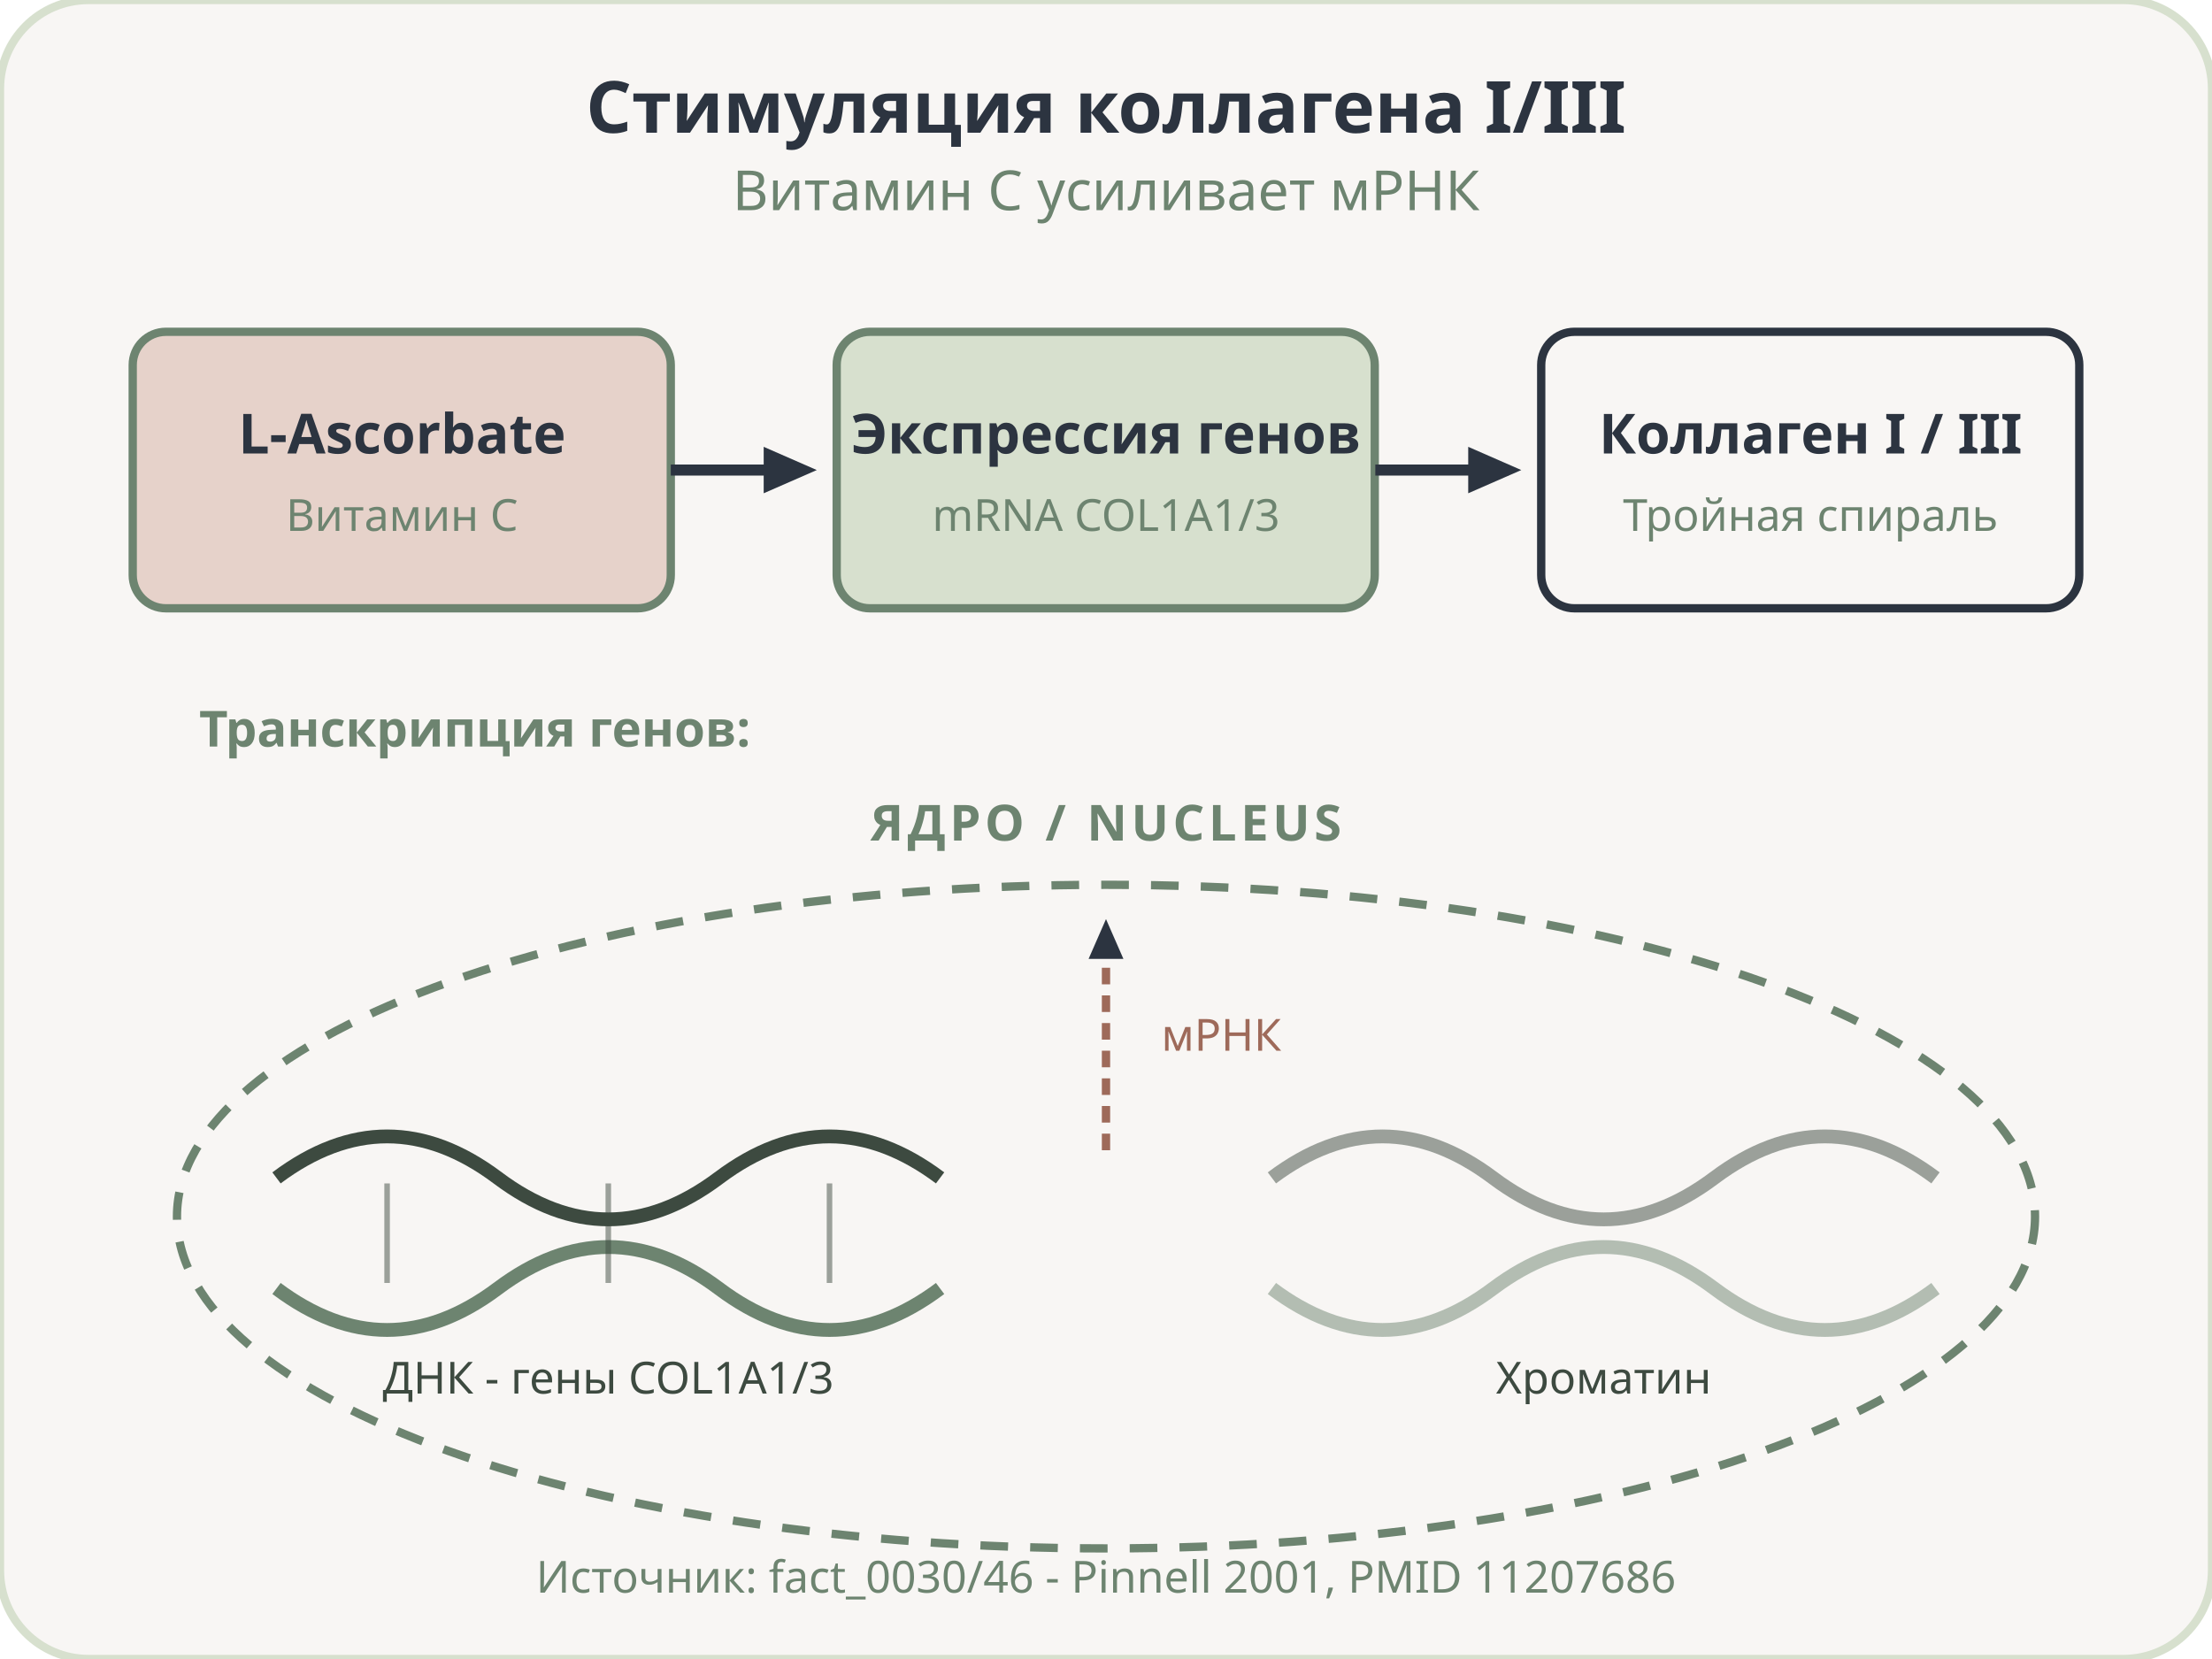
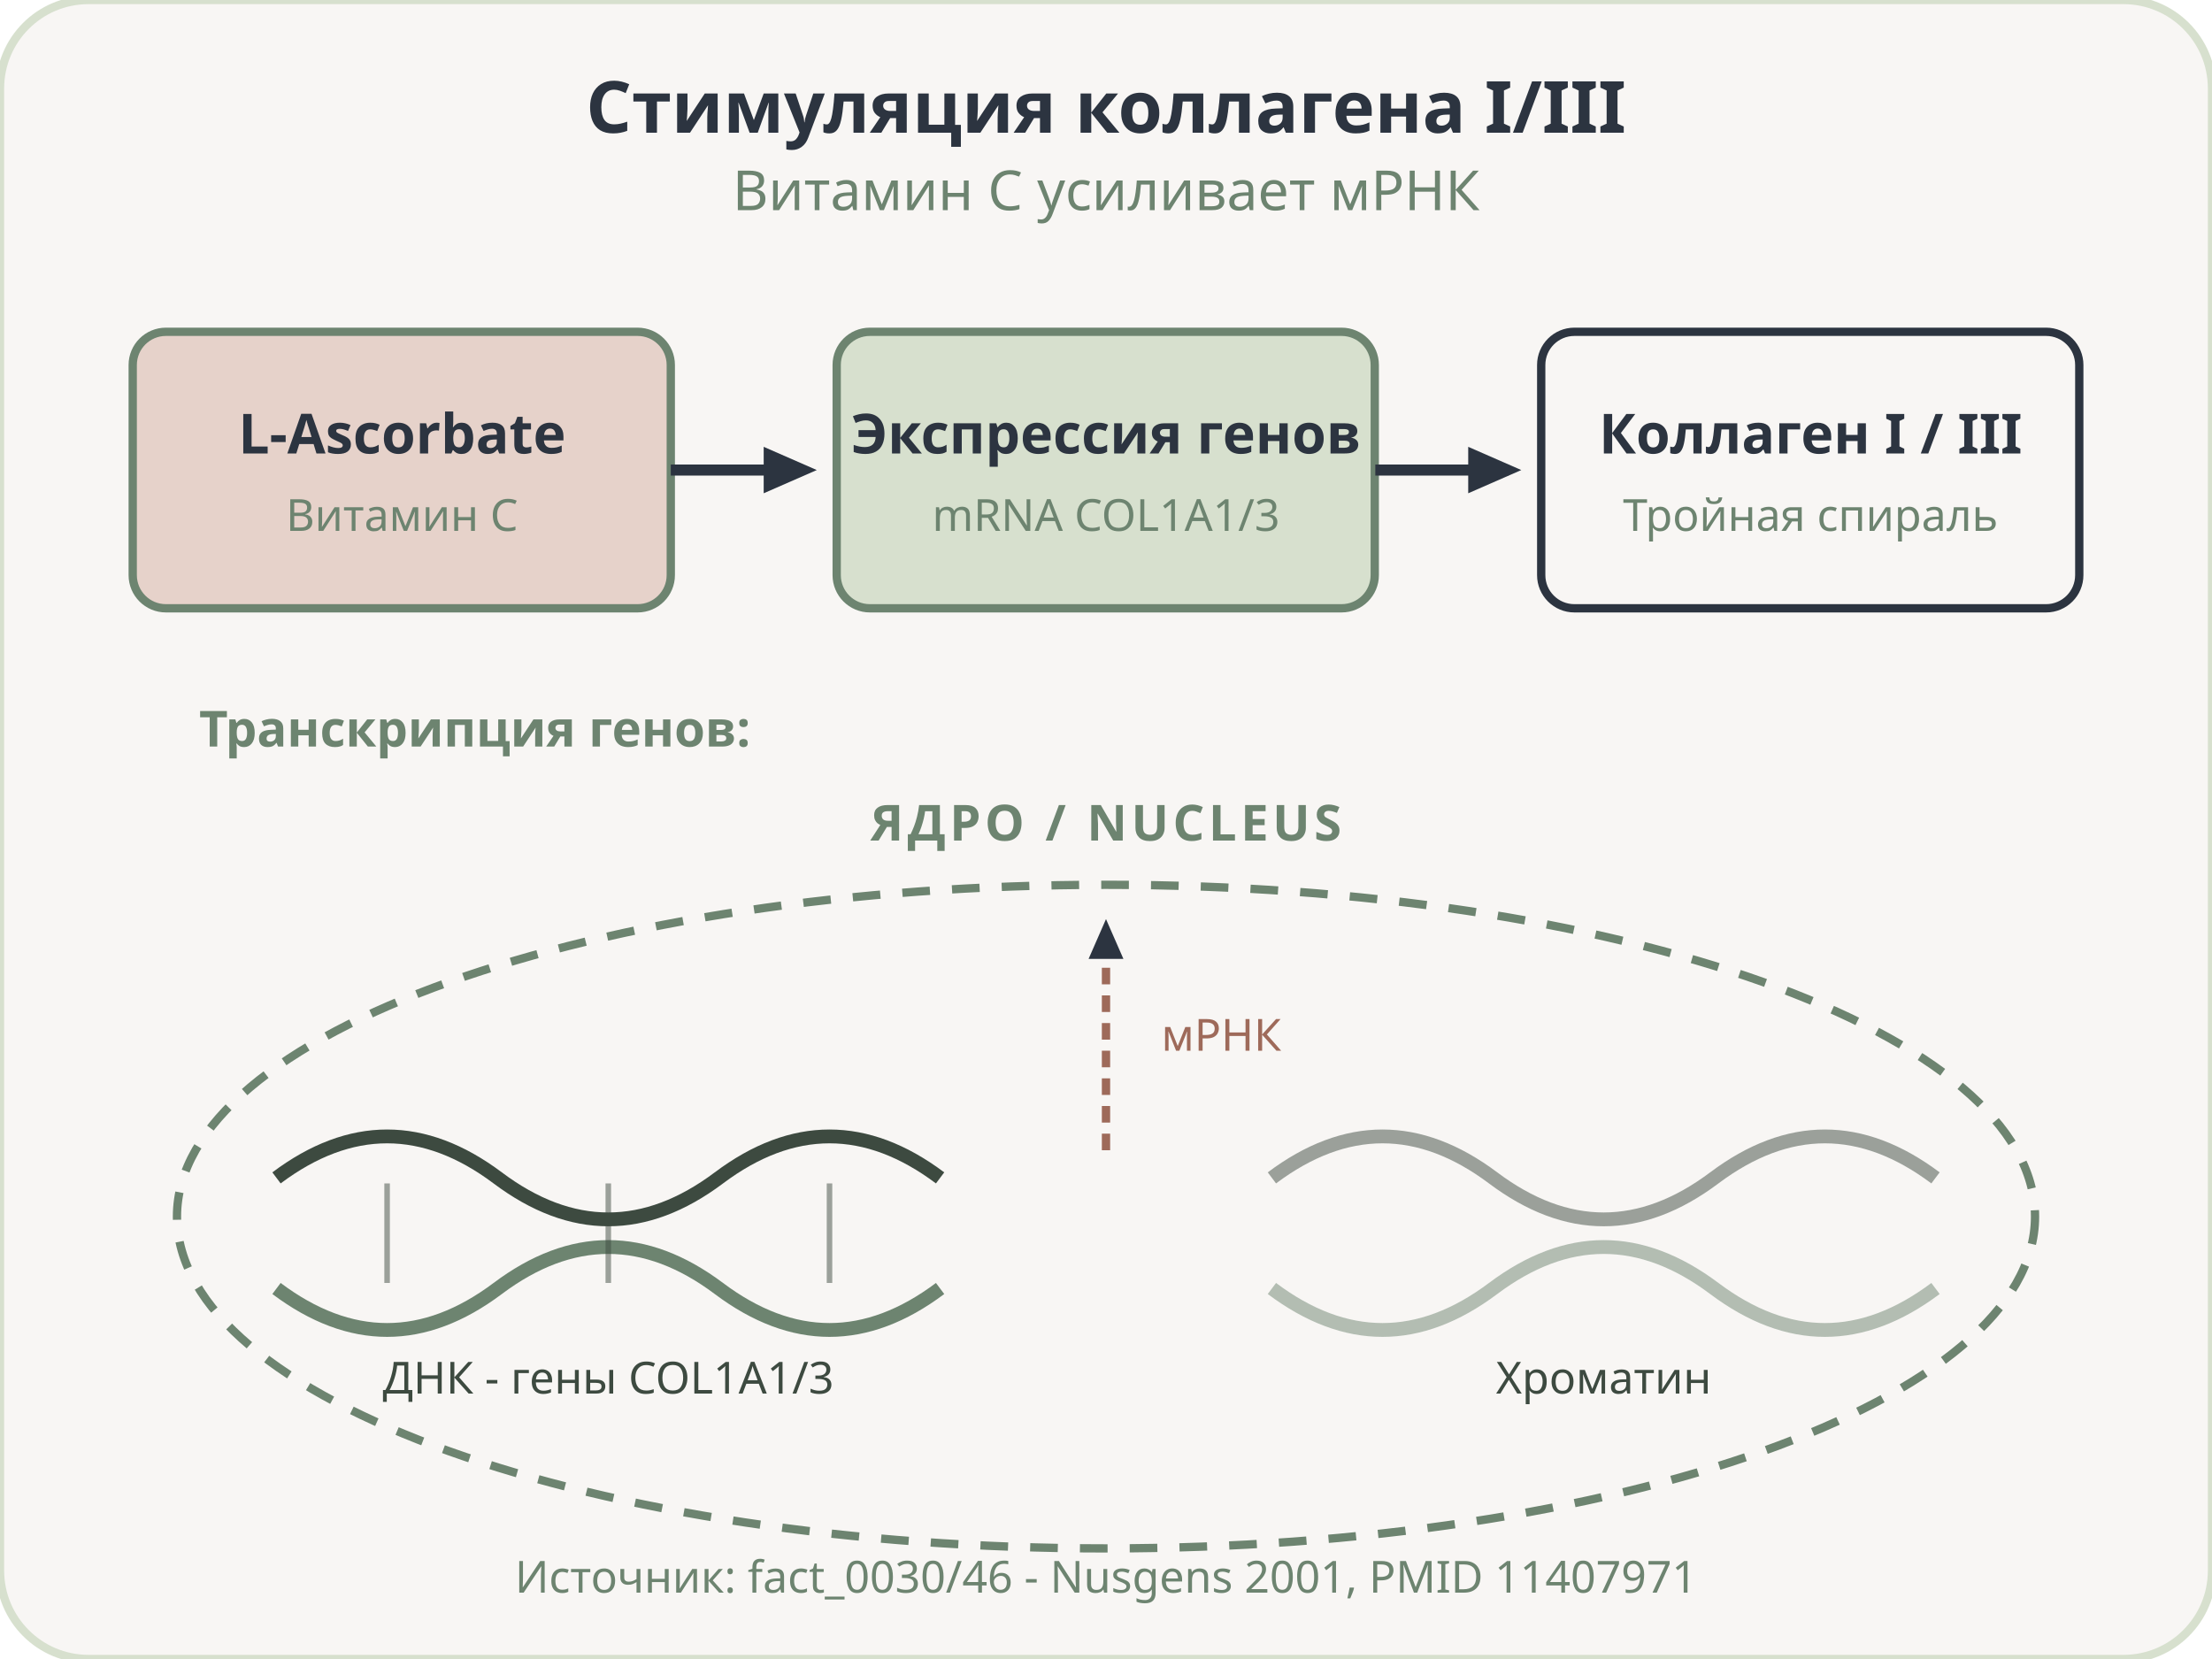
<svg xmlns="http://www.w3.org/2000/svg" viewBox="0 0 400 300" width="100%" height="100%">
  <rect width="400" height="300" rx="16" fill="#F8F6F4" stroke="#D7E0CE" stroke-width="1.5" />
  <defs>
    <marker id="arrow" viewBox="0 0 10 10" refX="6" refY="5" markerWidth="6" markerHeight="6" orient="auto-start-reverse">
      <path d="M 0 1.5 L 8 5 L 0 8.5 z" fill="#2C3440" />
    </marker>
  </defs>
  <text x="200.0" y="24" font-family="Arimo, sans-serif" font-size="13" font-weight="bold" fill="#2C3440" text-anchor="middle">Стимуляция коллагена I/III</text>
  <text x="200.0" y="38" font-family="Arimo, sans-serif" font-size="10" fill="#6D8470" text-anchor="middle">Витамин C усиливает мРНК</text>
  <g transform="translate(24.0, 60)">
    <rect x="0" y="0" width="97.3" height="50" rx="6" fill="#E6D2CA" stroke="#6D8470" stroke-width="1.5" />
    <text x="48.7" y="22" font-family="Arimo, sans-serif" font-size="10" font-weight="bold" fill="#2C3440" text-anchor="middle">L-Ascorbate</text>
    <text x="48.7" y="36" font-family="Arimo, sans-serif" font-size="8" fill="#6D8470" text-anchor="middle">Витамин C</text>
  </g>
  <path d="M 121.3 85.0 L 145.3 85.0" fill="none" stroke="#2C3440" stroke-width="2" marker-end="url(#arrow)" />
  <g transform="translate(151.3, 60)">
    <rect x="0" y="0" width="97.3" height="50" rx="6" fill="#D7E0CE" stroke="#6D8470" stroke-width="1.5" />
    <text x="48.7" y="22" font-family="Arimo, sans-serif" font-size="10" font-weight="bold" fill="#2C3440" text-anchor="middle">Экспрессия генов</text>
    <text x="48.7" y="36" font-family="Arimo, sans-serif" font-size="8" fill="#6D8470" text-anchor="middle">mRNA COL1A1/3</text>
  </g>
  <path d="M 248.7 85.0 L 272.7 85.0" fill="none" stroke="#2C3440" stroke-width="2" marker-end="url(#arrow)" />
  <g transform="translate(278.7, 60)">
    <rect x="0" y="0" width="97.3" height="50" rx="6" fill="#F8F6F4" stroke="#2C3440" stroke-width="1.5" />
    <text x="48.7" y="22" font-family="Arimo, sans-serif" font-size="10" font-weight="bold" fill="#2C3440" text-anchor="middle">Коллаген I / III</text>
    <text x="48.7" y="36" font-family="Arimo, sans-serif" font-size="8" fill="#6D8470" text-anchor="middle">Тройная спираль</text>
  </g>
  <text x="36" y="135" font-family="Arimo, sans-serif" font-size="9" fill="#6D8470" font-weight="bold">Транскрипция генов:</text>
  <ellipse cx="200" cy="220" rx="168" ry="60" fill="none" stroke="#6D8470" stroke-width="1.5" stroke-dasharray="5,4" />
  <text x="200" y="152" font-family="Arimo, sans-serif" font-size="9" font-weight="bold" fill="#6D8470" letter-spacing="0.08em" text-anchor="middle">ЯДРО / NUCLEUS</text>
  <path d="M 50 213 Q 70 198 90 213 T 130 213 T 170 213" fill="none" stroke="#3D4A40" stroke-width="2.5" />
  <path d="M 50 233 Q 70 248 90 233 T 130 233 T 170 233" fill="none" stroke="#6D8470" stroke-width="2.5" />
  <line x1="70" y1="214" x2="70" y2="232" stroke="#3D4A40" stroke-width="1" opacity="0.5" />
  <line x1="110" y1="214" x2="110" y2="232" stroke="#3D4A40" stroke-width="1" opacity="0.5" />
  <line x1="150" y1="214" x2="150" y2="232" stroke="#3D4A40" stroke-width="1" opacity="0.5" />
  <text x="110" y="252" font-family="Arimo, sans-serif" font-size="8" fill="#3D4A40" text-anchor="middle">ДНК - гены COL1A1/3</text>
  <path d="M 200 208 L 200 168" fill="none" stroke="#9E6A5A" stroke-width="1.5" stroke-dasharray="3,2" marker-end="url(#arrow)" />
  <text x="210" y="190" font-family="Arimo, sans-serif" font-size="8" fill="#9E6A5A">мРНК</text>
  <path d="M 230 213 Q 250 198 270 213 T 310 213 T 350 213" fill="none" stroke="#3D4A40" stroke-width="2.5" opacity="0.5" />
  <path d="M 230 233 Q 250 248 270 233 T 310 233 T 350 233" fill="none" stroke="#6D8470" stroke-width="2.5" opacity="0.5" />
  <text x="290" y="252" font-family="Arimo, sans-serif" font-size="8" fill="#3D4A40" text-anchor="middle">Хроматин</text>
-   <text x="200.0" y="288" font-family="Arimo, sans-serif" font-size="8" fill="#6D8470" text-anchor="middle">Источник: fact_0030/46 - Pinnell 2001, PMID 11207686</text>
+   <text x="200.0" y="288" font-family="Arimo, sans-serif" font-size="8" fill="#6D8470" text-anchor="middle">Источник: fact_0030/46 - Nusgens 2001, PMID 11407971</text>
</svg>
